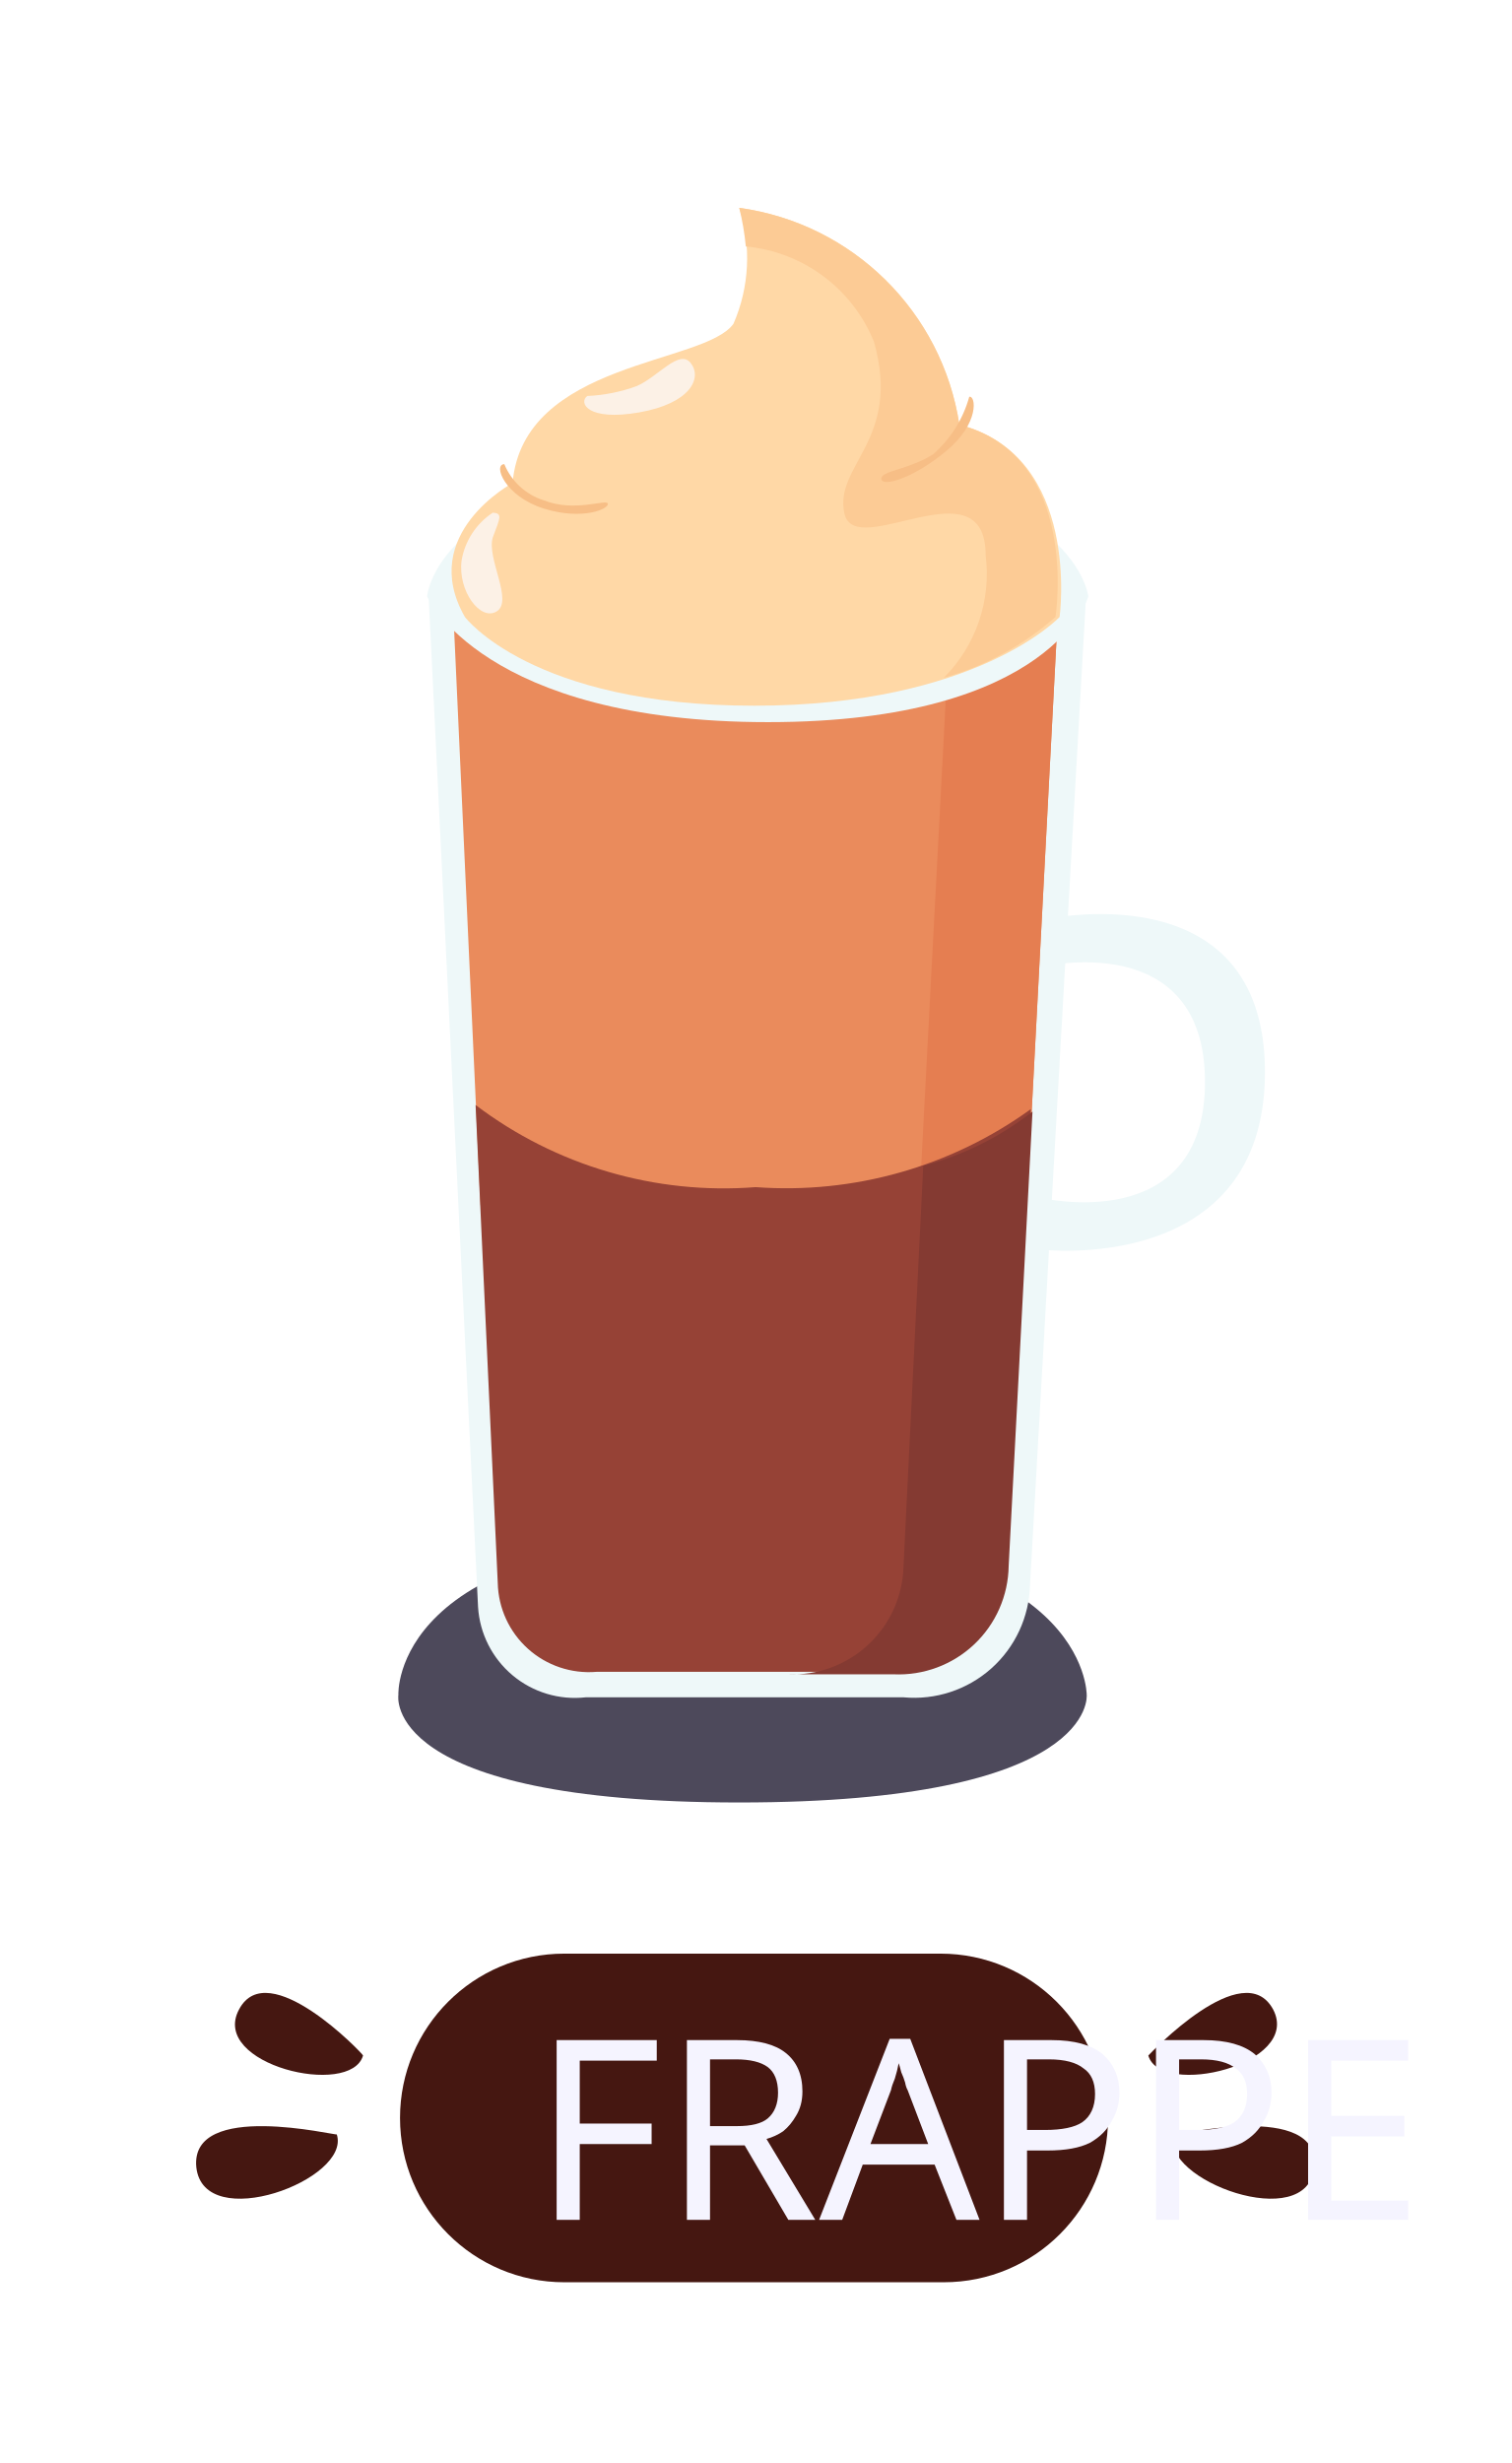
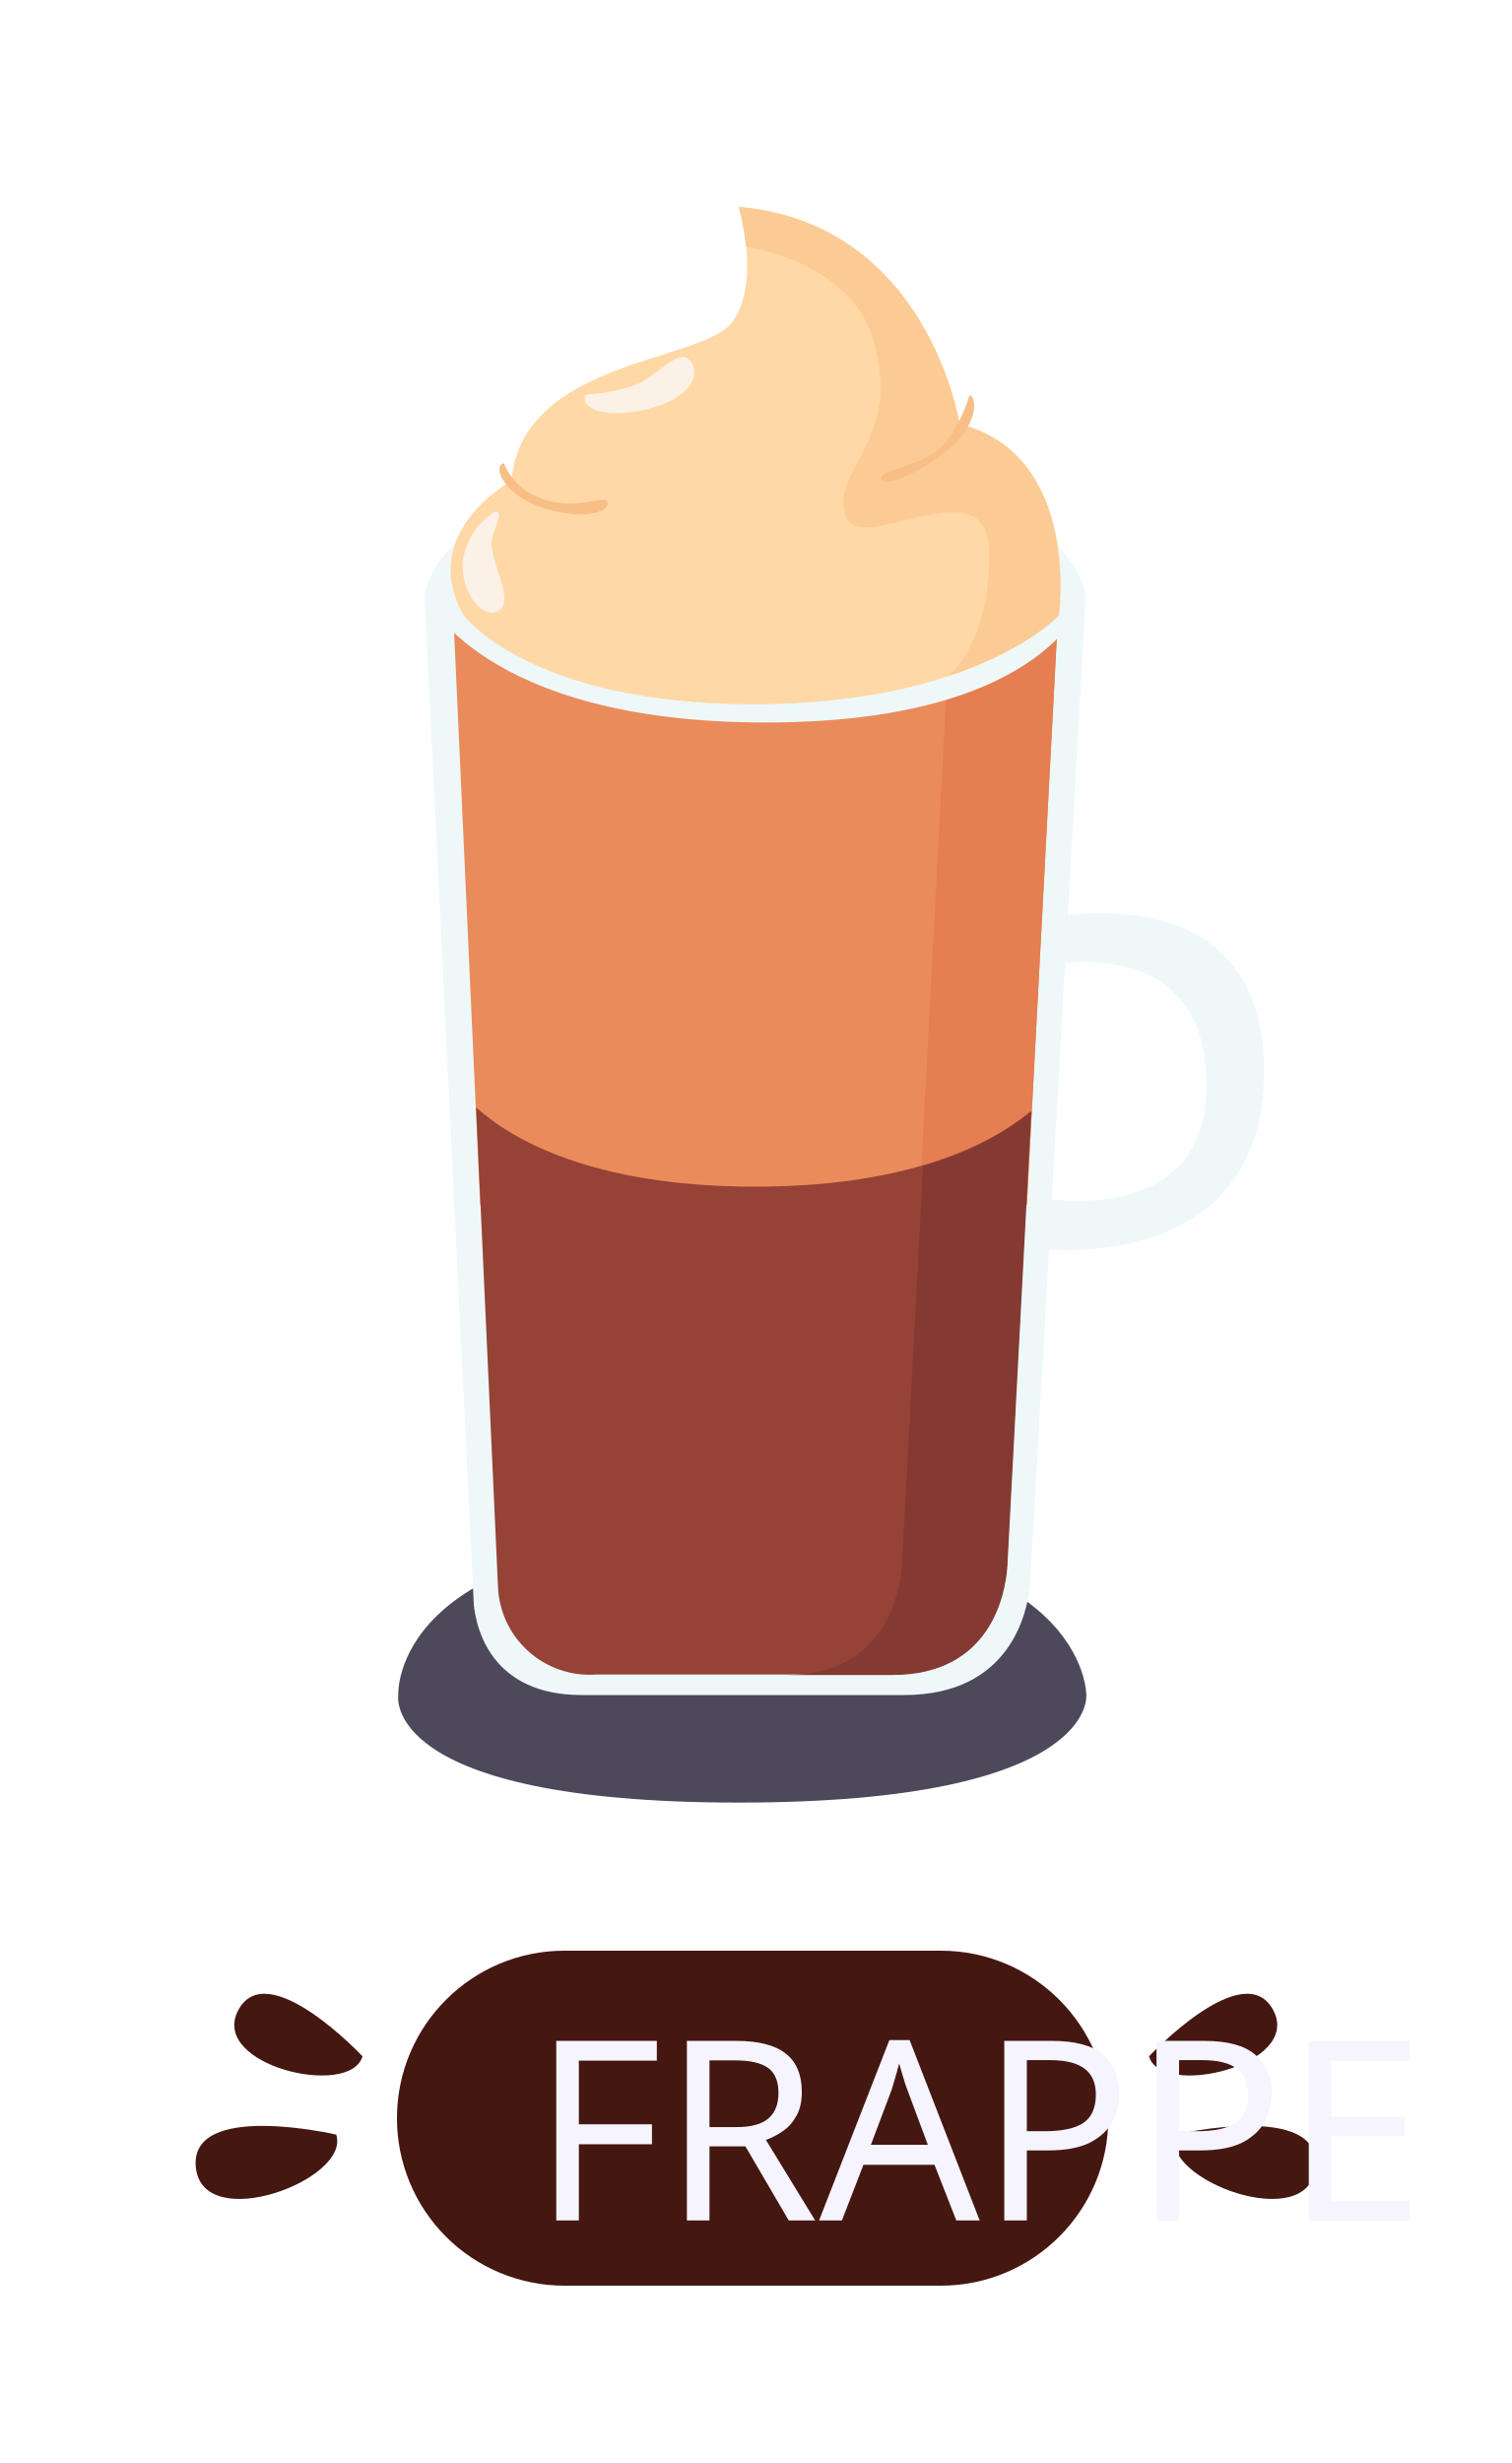
- <svg xmlns="http://www.w3.org/2000/svg" viewBox="0 0 18.4 29.98">
+ <svg xmlns="http://www.w3.org/2000/svg" viewBox="0 0 92.06 150">
  <defs>
-     <style>.cls-1{fill:none;}.cls-2{fill:#4d495b;}.cls-3{fill:#eef8f9;}.cls-4{fill:#ea8b5c;}.cls-5{fill:#e57e51;}.cls-6{fill:#964236;}.cls-7{fill:#843a32;}.cls-8{fill:#ffd8a6;}.cls-9{fill:#fccb95;}.cls-10{fill:#f7be86;}.cls-11{fill:#fcf1e6;}.cls-12{fill:#451711;}.cls-13{font-size:3.06px;fill:#f5f4ff;font-family:AmaticSC-Regular, Amatic SC;}</style>
+     <style>.cls-1{fill:none;}.cls-2{fill:#4d495b;}.cls-3{fill:#eef8f9;}.cls-4{fill:#ea8b5c;}.cls-5{fill:#e57e51;}.cls-6{fill:#964236;}.cls-7{fill:#843a32;}.cls-8{fill:#ffd8a6;}.cls-9{fill:#fccb95;}.cls-10{fill:#f7be86;}.cls-11{fill:#fcf1e6;}.cls-12{fill:#451711;}.cls-13{font-size:15.33px;fill:#f5f4ff;font-family:AmaticSC-Regular, Amatic SC;}</style>
  </defs>
  <g id="coffee_types_illustration_pack" data-name="coffee types illustration pack">
-     <rect class="cls-1" width="18.4" height="29.98" rx="8" />
-     <path class="cls-2" d="M4.85,20.63S4.75,18.69,9,18.69s4.23,1.94,4.23,1.94.14,1.31-4.23,1.31S4.85,20.63,4.85,20.63Z" />
-     <path class="cls-3" d="M12.67,11.2v.57s2-.49,2,1.4-2,1.41-2,1.41v.63s2.73.33,2.73-2.16S12.67,11.2,12.67,11.2Z" />
-     <path class="cls-3" d="M12.54,19.29l.68-12h-8l.6,12.27a1.18,1.18,0,0,0,1.31,1.1H11A1.41,1.41,0,0,0,12.54,19.29Z" />
-     <polygon class="cls-4" points="12.5 14.67 12.89 7.26 5.51 7.26 5.85 14.67 12.5 14.67" />
-     <polygon class="cls-5" points="11.58 7.26 11.19 14.67 12.5 14.67 12.89 7.26 11.58 7.26" />
-     <path class="cls-3" d="M9.2,5.65c-3.88,0-4,1.61-4,1.61s.68,1.53,4.15,1.53,3.9-1.53,3.9-1.53S13.07,5.65,9.2,5.65Z" />
-     <path class="cls-6" d="M9.2,14.45a5,5,0,0,1-3.41-1l.27,5.82a1.11,1.11,0,0,0,1.2,1.08h3.6a1.34,1.34,0,0,0,1.4-1.32l.29-5.53A5.08,5.08,0,0,1,9.2,14.45Z" />
-     <path class="cls-7" d="M11.24,14.19,11,19.06a1.35,1.35,0,0,1-1.41,1.32h1.29a1.34,1.34,0,0,0,1.4-1.32l.29-5.53A3.64,3.64,0,0,1,11.24,14.19Z" />
-     <path class="cls-8" d="M11.68,5.17A3.14,3.14,0,0,0,9,2.53a2,2,0,0,1-.07,1.41c-.35.5-2.56.45-2.69,1.94,0,0-1.16.62-.58,1.63,0,0,.81,1.08,3.52,1.08s3.72-1.08,3.72-1.08S13.17,5.55,11.68,5.17Z" />
-     <path class="cls-9" d="M11.68,5.17A3.15,3.15,0,0,0,9,2.53,3.23,3.23,0,0,1,9.08,3a1.87,1.87,0,0,1,1.56,1.16c.34,1.2-.49,1.5-.36,2.09S12,5.62,12,6.76a1.79,1.79,0,0,1-.51,1.49,3.5,3.5,0,0,0,1.36-.74S13.16,5.55,11.68,5.17Z" />
-     <path class="cls-10" d="M6.62,6.09a.77.77,0,0,1-.48-.44c-.14,0,0,.39.48.54s.8,0,.78-.06S7,6.24,6.62,6.09Z" />
-     <path class="cls-11" d="M8.41,4.42c-.14-.18-.4.17-.66.28a2,2,0,0,1-.6.12c-.11.08,0,.31.63.2S8.55,4.6,8.41,4.42Z" />
-     <path class="cls-11" d="M6,6.54c.09-.24.12-.29,0-.3a.87.87,0,0,0-.38.58c-.05.37.23.75.43.62S5.92,6.79,6,6.54Z" />
-     <path class="cls-10" d="M11.8,4.83a1.44,1.44,0,0,1-.44.7c-.3.19-.64.2-.63.3s.38,0,.79-.34S11.88,4.81,11.8,4.83Z" />
-     <path class="cls-12" d="M13.49,25.78a2,2,0,0,1-2,2H6.87a2,2,0,0,1-2-2h0a2,2,0,0,1,2-2h4.58a2,2,0,0,1,2,2Z" />
-     <path class="cls-12" d="M2.91,24.46c-.36.67,1.36,1.08,1.51.56C4.42,25,3.26,23.79,2.91,24.46Z" />
-     <path class="cls-12" d="M2.39,26.38c.09.82,1.89.15,1.71-.4C4.1,26,2.31,25.56,2.39,26.38Z" />
-     <path class="cls-12" d="M15.5,24.46c.35.67-1.37,1.08-1.52.56C14,25,15.14,23.79,15.5,24.46Z" />
-     <path class="cls-12" d="M16,26.38c-.08.82-1.89.15-1.71-.4C14.3,26,16.09,25.56,16,26.38Z" />
-     <text class="cls-13" transform="translate(6.48 27.02)">FRAPPE</text>
+     <rect class="cls-1" x="-0.05" y="-0.09" width="92.17" height="150.17" rx="8" />
+     <path class="cls-2" d="M24.26,103.23S23.72,93.5,45,93.5s21.17,9.73,21.17,9.73.71,6.55-21.17,6.55S24.26,103.23,24.26,103.23Z" />
+     <path class="cls-3" d="M63.4,56l-.07,2.87s10-2.44,10.16,7c.2,9.11-10.16,7.06-10.16,7.06v3.13S77,77.76,77,65.25,63.4,56,63.4,56Z" />
+     <path class="cls-3" d="M62.75,96.5l3.39-60.23H25.86l3,61.44c.13,1.37,1,5.52,6.57,5.52H55.07C61.55,103.23,62.58,98.2,62.75,96.5Z" />
+     <polygon class="cls-4" points="62.55 73.38 64.51 36.27 27.56 36.27 29.25 73.38 62.55 73.38" />
+     <polygon class="cls-5" points="57.96 36.27 56 73.38 62.55 73.38 64.51 36.27 57.96 36.27" />
+     <path class="cls-3" d="M46,28.21c-19.38,0-20.14,8.06-20.14,8.06S29.26,44,46.63,44s19.51-7.68,19.51-7.68S65.39,28.21,46,28.21Z" />
+     <path class="cls-6" d="M46,72.27c-10,0-14.92-2.94-17-4.83l1.33,29.11a5.59,5.59,0,0,0,6,5.43h18c6,0,6.89-4.94,7-6.61l1.46-27.7C60.54,69.56,55.59,72.27,46,72.27Z" />
+     <path class="cls-7" d="M56.23,71l-1.29,24.4c-.15,1.67-1.09,6.61-7,6.61h6.42c6,0,6.89-4.94,7-6.61l1.46-27.7A18.26,18.26,0,0,1,56.23,71Z" />
+     <path class="cls-8" d="M58.46,25.82S56.58,13.61,45,12.6c0,0,1.38,4.53-.38,7s-12.84,2.27-13.47,9.69c0,0-5.79,3.15-2.9,8.19,0,0,4,5.41,17.64,5.41s18.62-5.41,18.62-5.41S65.89,27.71,58.46,25.82Z" />
+     <path class="cls-9" d="M58.44,25.82S56.55,13.61,45,12.6A14.4,14.4,0,0,1,45.43,15c2.77.54,6.71,2,7.79,5.79,1.71,6-2.43,7.55-1.76,10.49s8.81-3.28,8.8,2.43-2.55,7.48-2.56,7.49c4.81-1.59,6.78-3.71,6.78-3.71S65.87,27.71,58.44,25.82Z" />
+     <path class="cls-10" d="M33.11,30.39a3.73,3.73,0,0,1-2.42-2.18c-.69.15-.09,1.93,2.42,2.73s4,.21,3.91-.34S35.13,31.15,33.11,30.39Z" />
+     <path class="cls-11" d="M42.07,22c-.69-.91-2,.89-3.31,1.42a10.32,10.32,0,0,1-3,.6c-.53.38.26,1.54,3.17,1S42.76,23,42.07,22Z" />
+     <path class="cls-11" d="M30,32.68c.41-1.23.56-1.48.12-1.51a4.36,4.36,0,0,0-1.92,2.9c-.22,1.85,1.16,3.77,2.2,3.11S29.61,33.91,30,32.68Z" />
+     <path class="cls-10" d="M59.05,24.1s-.75,2.6-2.22,3.52-3.19,1-3.15,1.52,1.89,0,4-1.7S59.43,24,59.05,24.1Z" />
+     <path class="cls-12" d="M67.51,129a10.2,10.2,0,0,1-10.2,10.2H34.38A10.19,10.19,0,0,1,24.18,129h0a10.2,10.2,0,0,1,10.2-10.2H57.31A10.2,10.2,0,0,1,67.51,129Z" />
+     <path class="cls-12" d="M14.51,122.43c-1.77,3.36,6.84,5.38,7.57,2.8C22.08,125.23,16.28,119.06,14.51,122.43Z" />
+     <path class="cls-12" d="M11.93,132c.42,4.11,9.45.75,8.55-2C20.48,130,11.51,127.92,11.93,132Z" />
+     <path class="cls-12" d="M77.56,122.43c1.77,3.36-6.85,5.38-7.57,2.8C70,125.23,75.79,119.06,77.56,122.43Z" />
+     <path class="cls-12" d="M80.13,132c-.42,4.11-9.44.75-8.55-2C71.58,130,80.55,127.92,80.13,132Z" />
+     <text class="cls-13" transform="translate(32.4 135.23)">FRAPPE</text>
  </g>
</svg>
